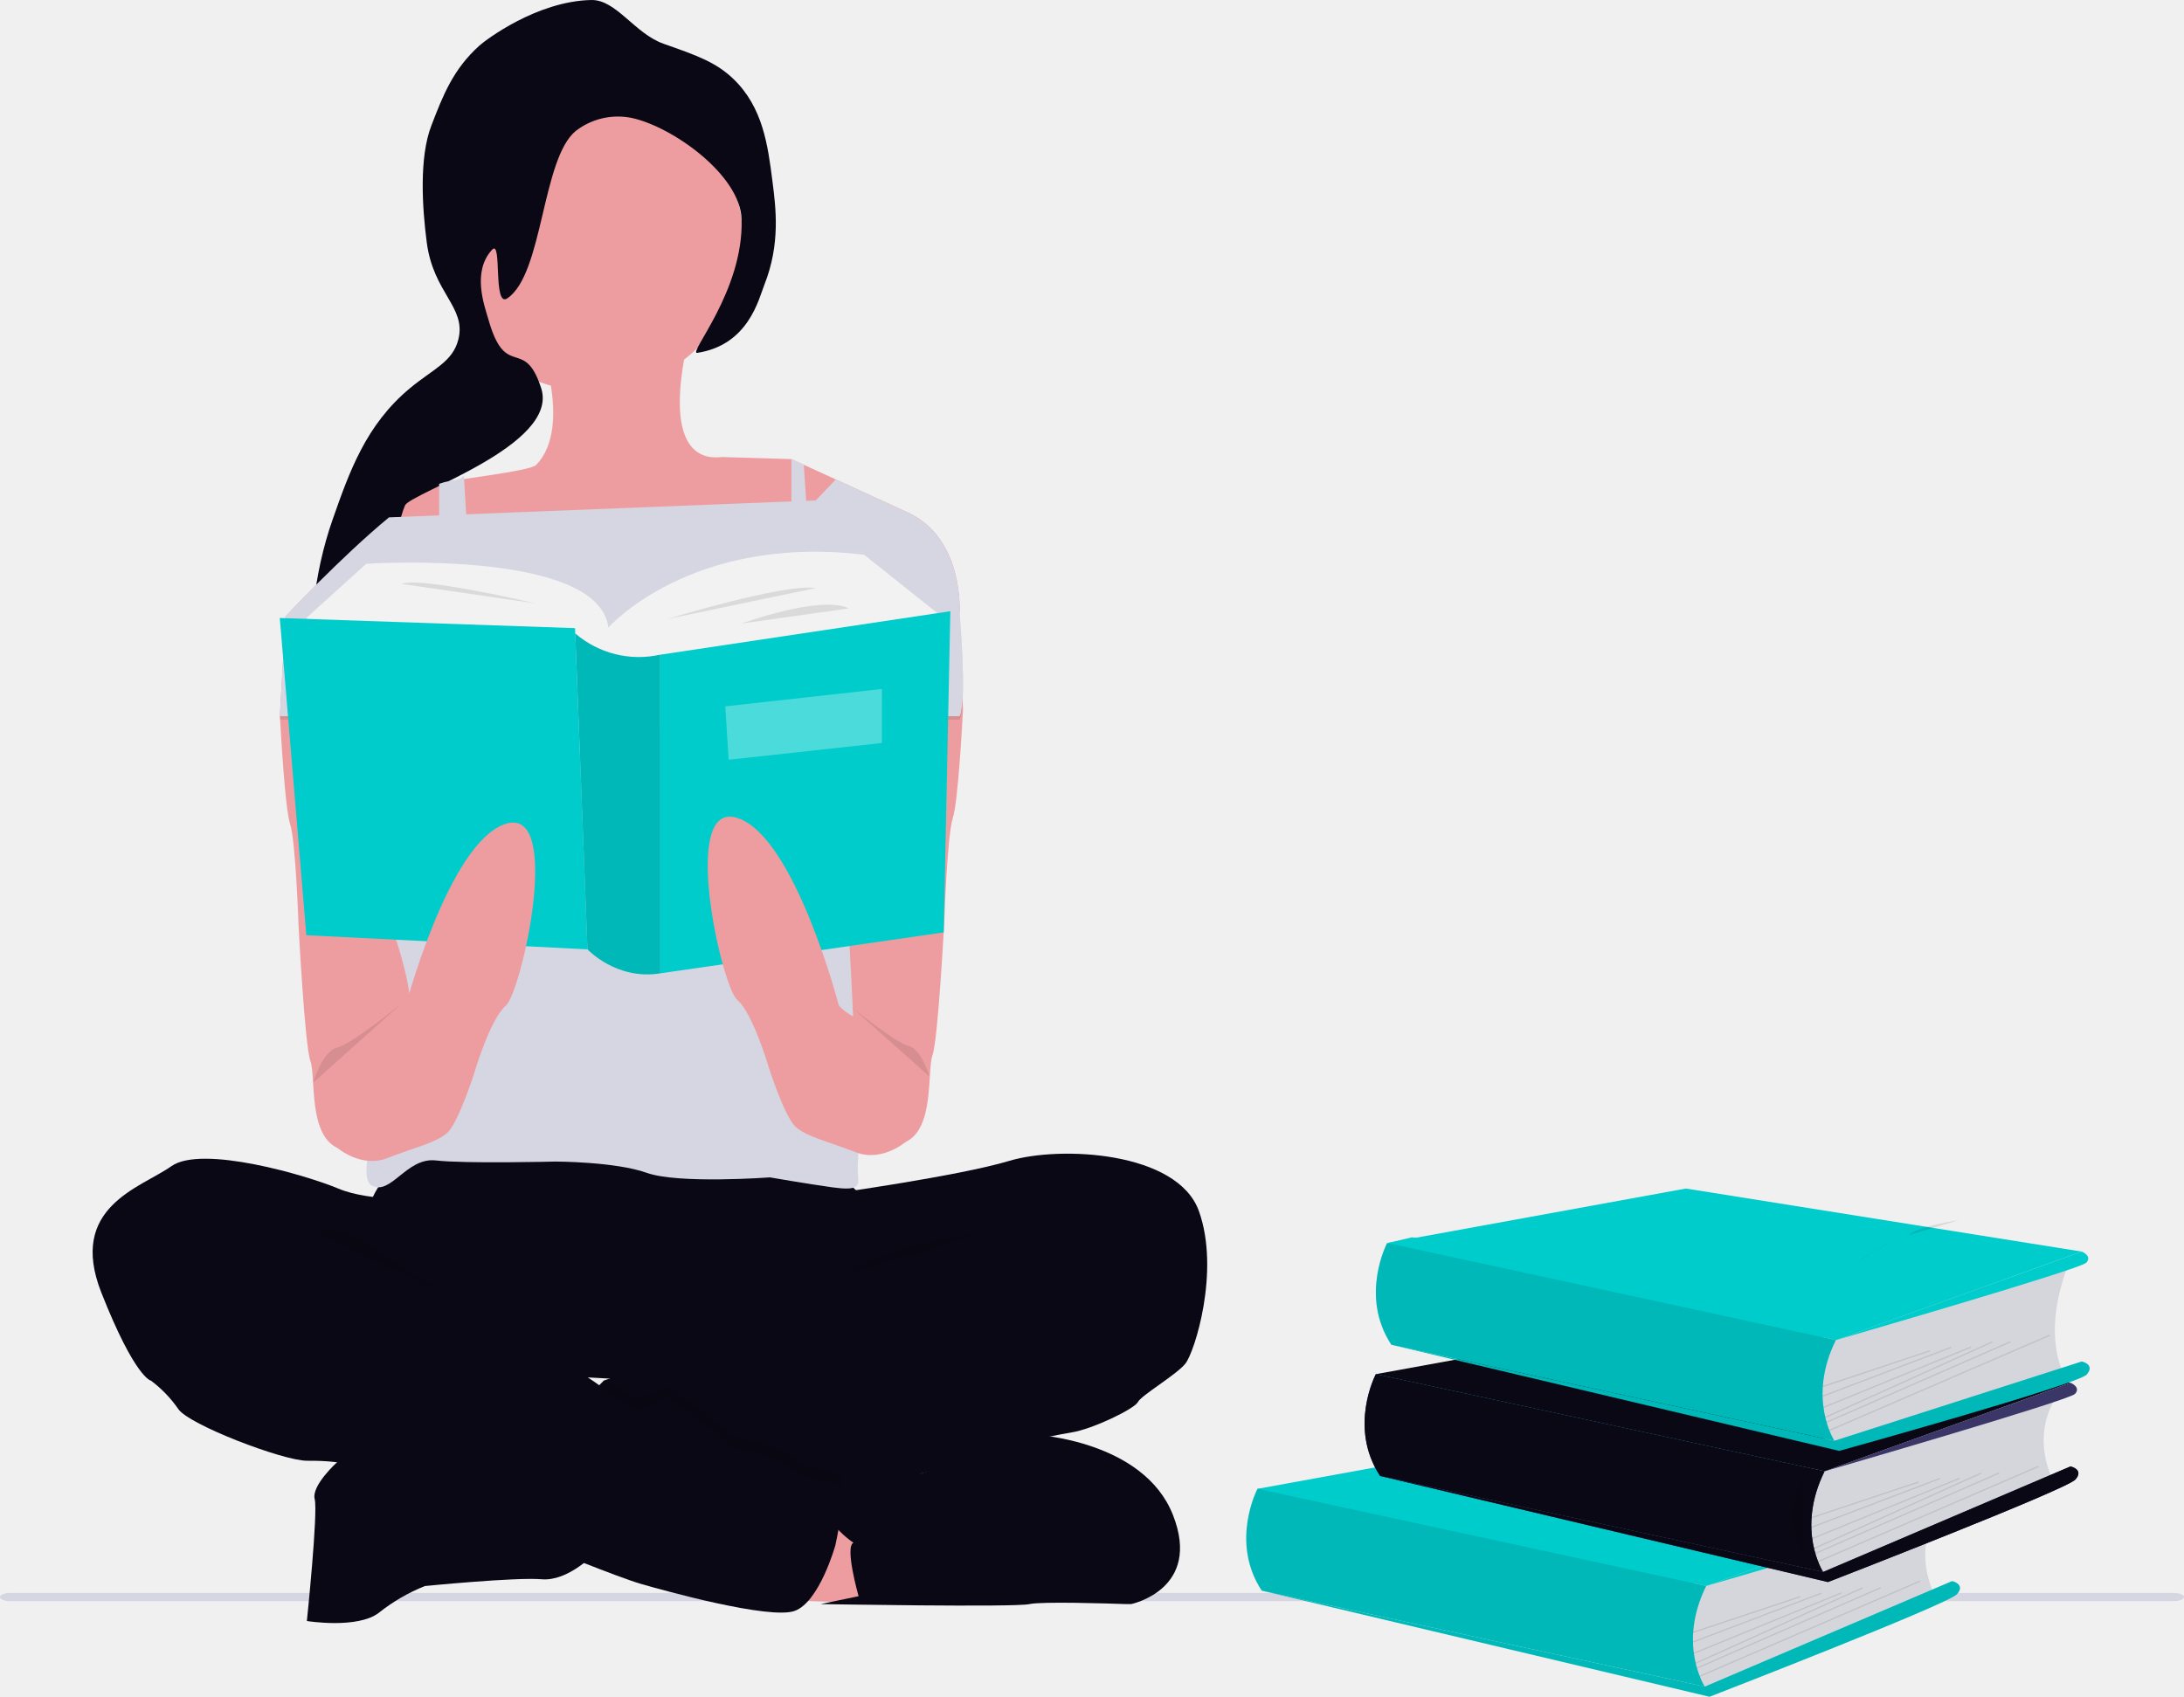
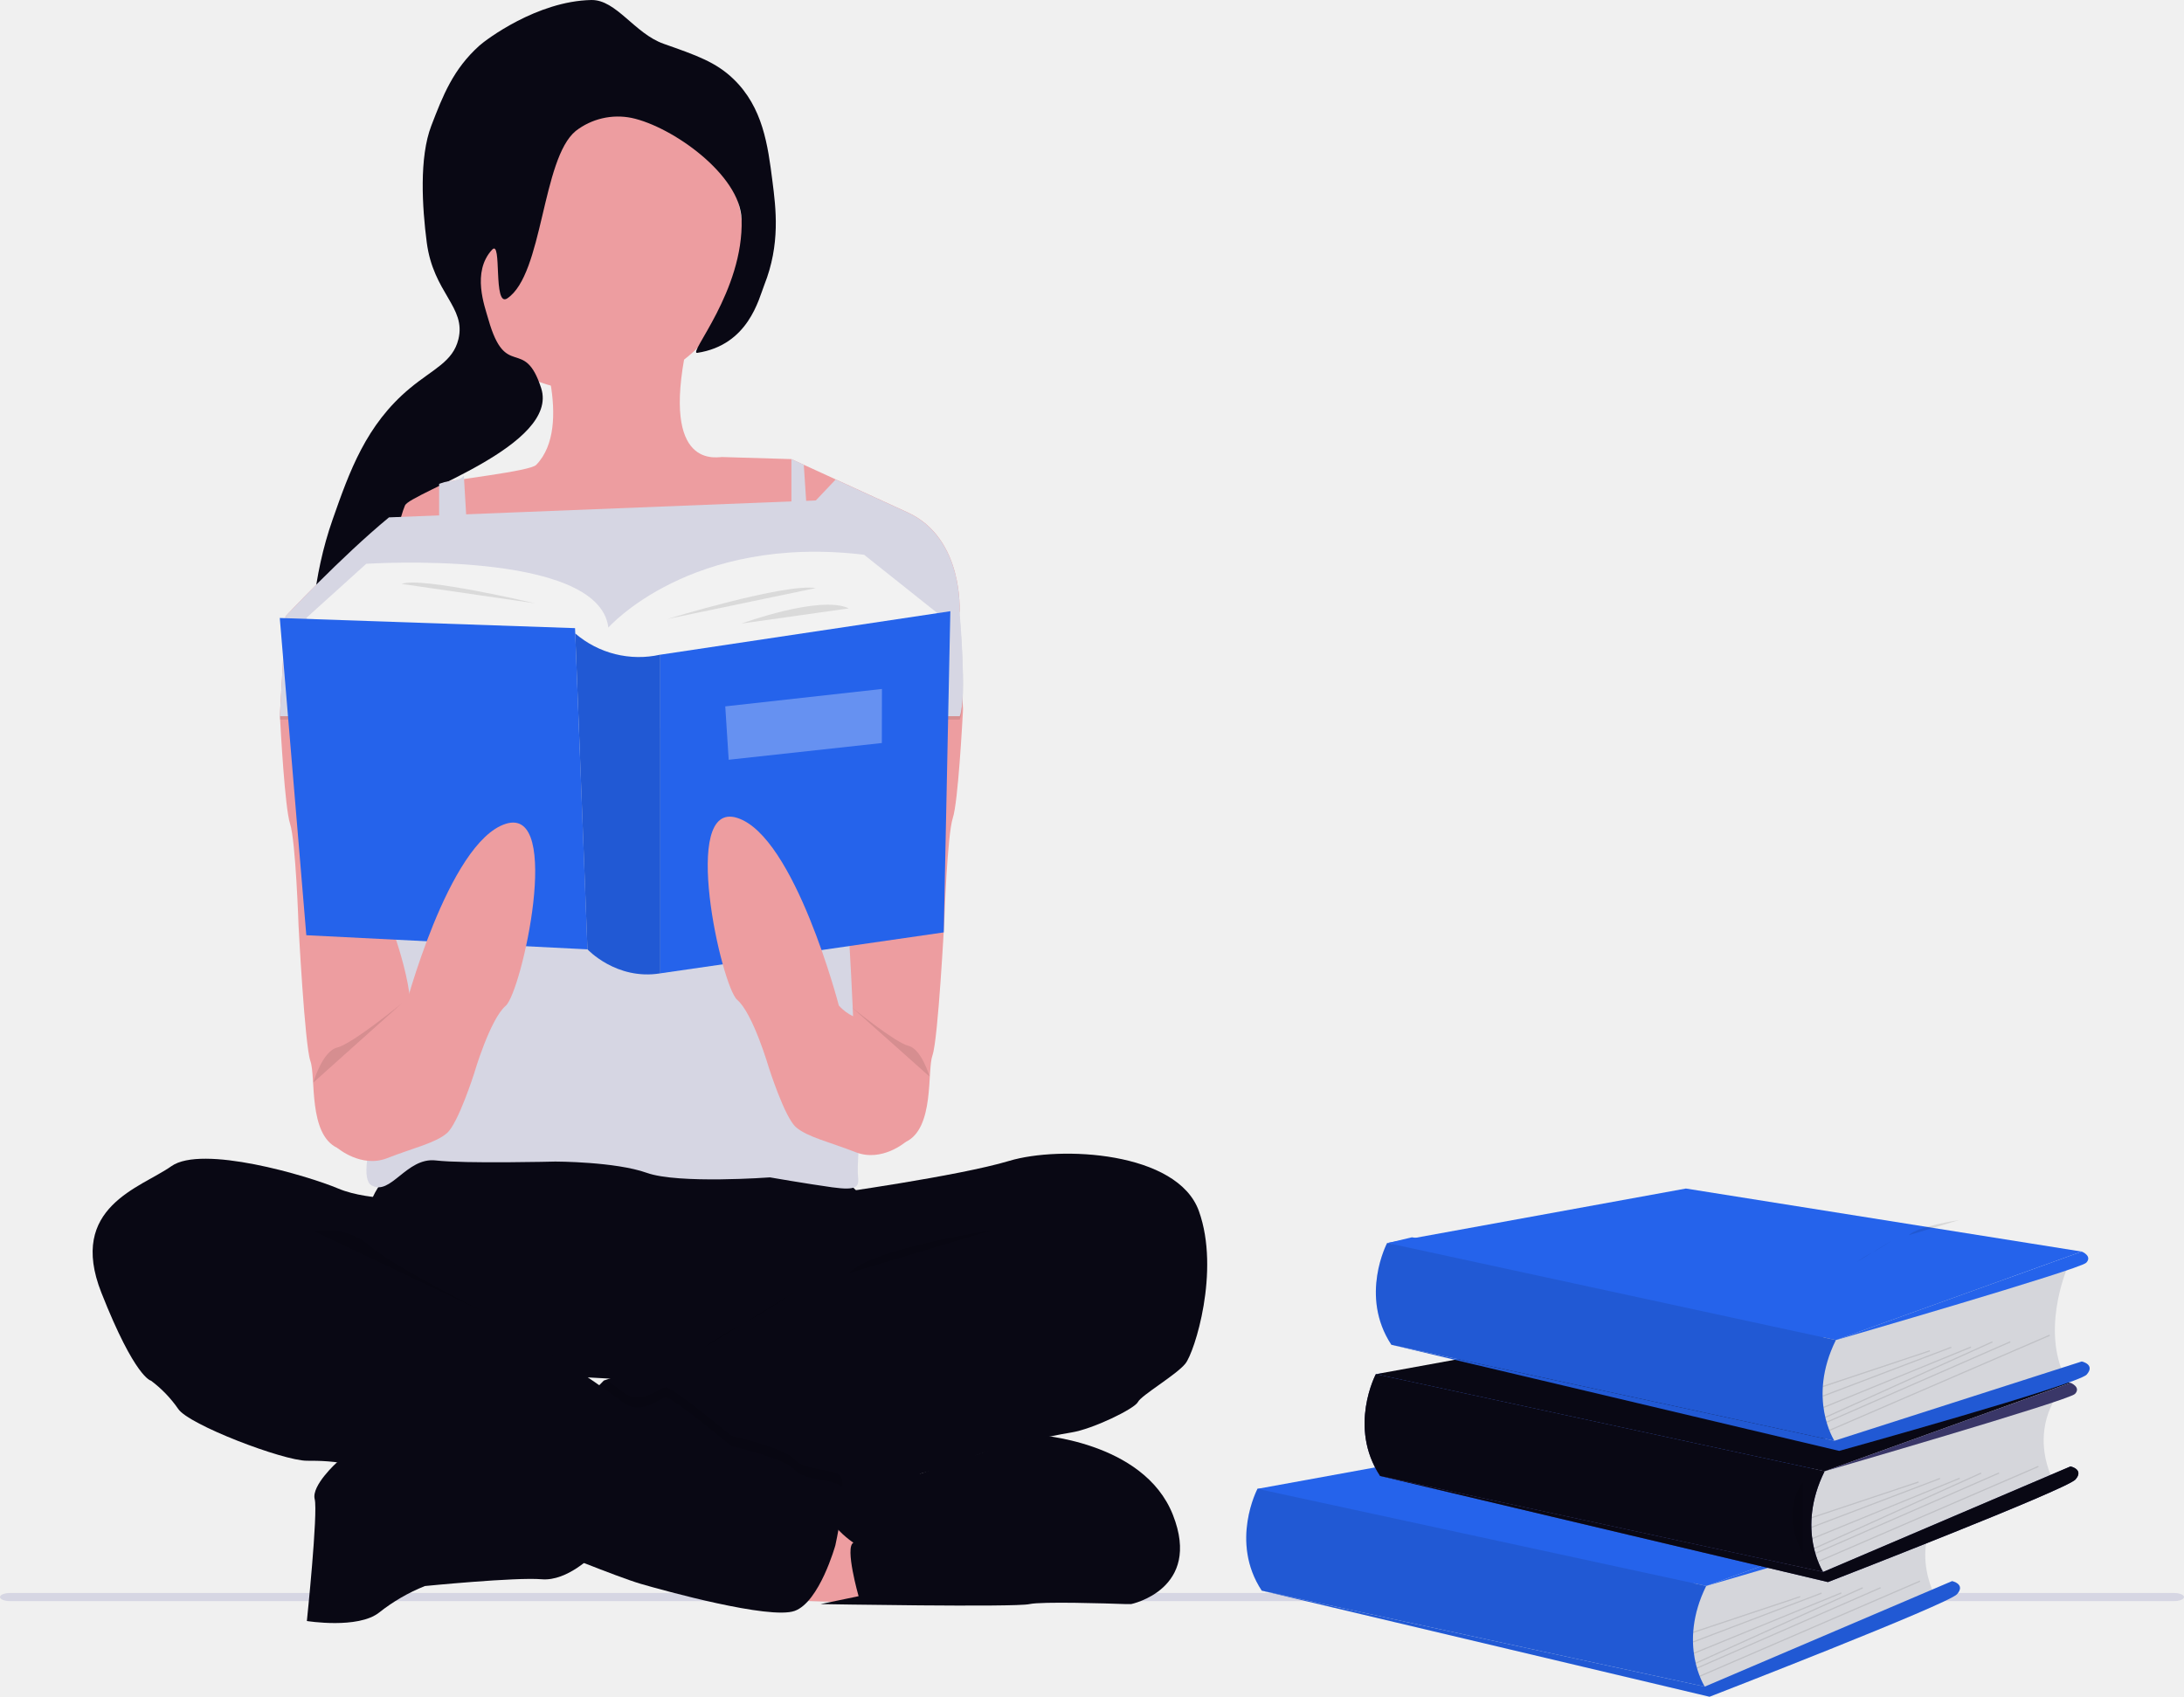
<svg xmlns="http://www.w3.org/2000/svg" width="799.946" height="621.627" viewBox="0 0 799.946 621.627" role="img" artist="Katerina Limpitsouni" source="https://undraw.co/">
  <g transform="translate(-583 -242.762)">
    <path d="M799.946,579.777c0,.829-1.658,1.494-3.723,1.494H3.723c-2.065,0-3.723-.665-3.723-1.494s1.658-1.494,3.723-1.494h792.5C798.288,578.283,799.946,578.949,799.946,579.777Z" transform="translate(583 248.082)" fill="#d6d6e3" />
    <path d="M774.522,266.579,737.3,296.357l-11.254.819-4.132.3-69.4,5.087L580.554,297.3l-10.708-.782-13.648-.993-28.537-27.3s20.2-21.639,37.893-36.243c6.973-5.77,13.561-10.435,18.363-12.271l.819-.285c3.02-1.178,32.6-4.261,34.754-6.688,13.971-14.405,0-48.749,0-48.749s61.629-31.838,54.184,9.926,13.34,35.583,14.2,35.978l25.09.749,4.578,2.1,11.675,5.348,26.341,12.085C776.234,239.692,774.522,266.579,774.522,266.579Z" transform="translate(159.926 200.319)" fill="#ed9da0" />
    <ellipse cx="55.446" cy="55.446" rx="55.446" ry="55.446" transform="translate(744.23 275.186)" fill="#ed9da0" />
    <path d="M333.618,16.03c12.213,4.292,19.2,6.749,25.6,12.915,10.812,10.417,12.6,24.338,14.255,37.274,1.3,10.119,2.975,23.2-2.958,38.151-2.022,5.1-5.771,22.032-24.545,24.9-3.687.564,17.038-22.675,16.23-48.95C361.7,64,336.753,46.369,321.941,43.2a25.228,25.228,0,0,0-20.5,4.775c-12.45,10.221-11.92,52.486-25.048,61.32-5.4,3.634-1.8-21.944-5.606-17.8-7.506,8.184-2.692,20.708-1.342,25.489,6.4,22.641,13.1,5.9,19.343,25.232,6.747,20.873-47.893,38.345-49.907,43.007-3.5,8.108-8.287,40.715-22.021,47.388-17.433,8.471,19.113-.12,11.009,9.338-4.53,5.283-2.079,10.886-10.263,27.332-2.671,5.369-4.015,8.053-5.19,7.958-5.6-.45-14.656-45.242,0-86.955,6.149-17.506,12.173-34.654,28.315-48.069,8.539-7.091,15.7-9.642,17.737-17.923,2.912-11.833-9.179-16.879-11.6-35.543-1.657-12.765-2.821-31.021,1.69-42.723,4.256-11.051,7.951-20.642,17.621-29.339C268.5,14.6,287.251.4,307.131,0c9.152-.184,15.877,12.294,26.487,16.023h0Z" transform="translate(492.433 242.766)" fill="#090814" />
    <g transform="translate(1039.462 678.195)">
-       <path d="M223.527,525.812l-149.511-.729L59.16,490.238l52.531-3.813-9.156-38.2,103.9-13.467-99.492-34.587,8.789-2.088,159.981,26.1L266.9,483.8l-12.593,32.765Z" transform="translate(-55.041 -380.214)" fill="#00CCCC" />
+       <path d="M223.527,525.812l-149.511-.729L59.16,490.238l52.531-3.813-9.156-38.2,103.9-13.467-99.492-34.587,8.789-2.088,159.981,26.1L266.9,483.8l-12.593,32.765Z" transform="translate(-55.041 -380.214)" fill="#2563eb" />
      <path d="M600.454,670.36s-9.9,12.086-2.04,30.358l-79.062,34.29-7.587,1.59-3.494-15.288,2.337-19.294V691.471Z" transform="translate(-346.668 -552.527)" fill="#d5d6db" />
-       <path d="M59.16,583.339,168.589,563.39l145,23.1-90.061,32.424Z" transform="translate(-55.041 -473.316)" fill="#00CCCC" />
-       <path d="M142.429,652.47s-10.234,19.39,1.559,37.3l162.274,35.163s-10.073-15.446.52-36.884Z" transform="translate(-138.309 -542.451)" fill="#00CCCC" />
+       <path d="M59.16,583.339,168.589,563.39l145,23.1-90.061,32.424Z" transform="translate(-55.041 -473.316)" fill="#2563eb" />
+       <path d="M142.429,652.47s-10.234,19.39,1.559,37.3l162.274,35.163s-10.073-15.446.52-36.884Z" transform="translate(-138.309 -542.451)" fill="#2563eb" />
      <path d="M142.429,652.47s-10.234,19.39,1.559,37.3l162.274,35.163s-10.073-15.446.52-36.884Z" transform="translate(-138.309 -542.451)" opacity="0.1" />
-       <path d="M313.584,768.518l90.594-38.658s5.067,1.092,1.791,4.8-90.638,37.566-90.638,37.566L151.31,733.354Z" transform="translate(-145.631 -586.036)" fill="#00CCCC" />
+       <path d="M313.584,768.518l90.594-38.658s5.067,1.092,1.791,4.8-90.638,37.566-90.638,37.566L151.31,733.354Z" transform="translate(-145.631 -586.036)" fill="#2563eb" />
      <path d="M313.584,768.518l90.594-38.658s5.067,1.092,1.791,4.8-90.638,37.566-90.638,37.566L151.31,733.354Z" transform="translate(-145.631 -586.036)" opacity="0.1" />
      <rect width="41.309" height="0.437" transform="translate(163.638 162.397) rotate(-18.45)" opacity="0.1" />
      <rect width="50.333" height="0.437" transform="translate(163.623 165.914) rotate(-20.82)" opacity="0.1" />
      <rect width="58.34" height="0.437" transform="translate(163.886 170.06) rotate(-22.26)" opacity="0.1" />
      <rect width="67.155" height="0.437" transform="translate(164.516 173.715) rotate(-24.31)" opacity="0.1" />
      <rect width="73.449" height="0.437" transform="matrix(0.916, -0.401, 0.401, 0.916, 165.002, 175.494)" opacity="0.1" />
      <rect width="87.895" height="0.437" transform="translate(166.018 178.481) rotate(-23.36)" opacity="0.1" />
-       <path d="M614.074,659.69s3.975,1.6,1.642,4.08S524,692.114,524,692.114Z" transform="translate(-355.527 -546.517)" fill="#00CCCC" />
+       <path d="M614.074,659.69s3.975,1.6,1.642,4.08S524,692.114,524,692.114Z" transform="translate(-355.527 -546.517)" fill="#2563eb" />
      <path d="M699.75,574.18s-9.9,12.082-2.036,30.358l-79.062,34.29-7.587,1.6-3.495-15.288,2.372-19.289V595.291Z" transform="translate(-402.593 -498.359)" fill="#d5d6db" />
      <path d="M158.46,487.155,267.885,467.21l145,23.1-90.061,32.424Z" transform="translate(-110.965 -419.148)" fill="#090814" />
      <path d="M241.685,556.29s-10.239,19.39,1.555,37.3l162.274,35.163s-10.068-15.459.537-36.888Z" transform="translate(-194.208 -488.283)" fill="#3a3768" />
      <path d="M241.685,556.29s-10.239,19.39,1.555,37.3l162.274,35.163s-10.068-15.459.537-36.888l-51.316-11.108Z" transform="translate(-194.208 -488.283)" fill="#090814" />
      <path d="M412.874,672.338l90.6-38.658s5.063,1.092,1.786,4.8-90.638,37.565-90.638,37.565L250.6,637.174Z" transform="translate(-201.55 -531.869)" fill="#3a3768" />
      <path d="M412.874,672.338l90.6-38.658s5.063,1.092,1.786,4.8-90.638,37.565-90.638,37.565L250.6,637.174Z" transform="translate(-201.55 -531.869)" fill="#090814" />
      <path d="M600.094,646.68s-8.736,10.483,0,26.209" transform="translate(-396.196 -539.19)" opacity="0.1" />
      <rect width="41.309" height="0.437" transform="translate(207.012 120.39) rotate(-18.45)" opacity="0.1" />
      <rect width="50.333" height="0.437" transform="translate(207.003 123.905) rotate(-20.82)" opacity="0.1" />
      <rect width="58.34" height="0.437" transform="translate(207.26 128.044) rotate(-22.26)" opacity="0.1" />
      <rect width="67.155" height="0.437" transform="translate(207.895 131.7) rotate(-24.31)" opacity="0.1" />
      <rect width="73.449" height="0.437" transform="matrix(0.916, -0.401, 0.401, 0.916, 208.374, 133.473)" opacity="0.1" />
      <rect width="87.895" height="0.437" transform="translate(209.393 136.461) rotate(-23.36)" opacity="0.1" />
      <path d="M713.391,563.51s3.971,1.6,1.642,4.076-91.7,28.344-91.7,28.344Z" transform="translate(-411.469 -492.349)" fill="#3a3768" />
      <path d="M709.167,464.15s-9.9,21.7-2.04,39.968L628.064,528.8l-7.57,1.6L617,515.112l2.337-19.294V485.261Z" transform="translate(-407.904 -436.391)" fill="#d5d6db" />
-       <path d="M167.89,377.129,277.319,357.18l145,23.1L332.257,412.7Z" transform="translate(-116.276 -357.18)" fill="#00CCCC" />
-       <path d="M251.143,446.26s-10.252,19.39,1.542,37.3l162.274,35.163s-10.073-15.459.533-36.884Z" transform="translate(-199.529 -426.315)" fill="#00CCCC" />
+       <path d="M167.89,377.129,277.319,357.18l145,23.1L332.257,412.7Z" transform="translate(-116.276 -357.18)" fill="#2563eb" />
+       <path d="M251.143,446.26s-10.252,19.39,1.542,37.3l162.274,35.163s-10.073-15.459.533-36.884Z" transform="translate(-199.529 -426.315)" fill="#2563eb" />
      <path d="M251.143,446.26s-10.252,19.39,1.542,37.3l162.274,35.163s-10.073-15.459.533-36.884Z" transform="translate(-199.529 -426.315)" opacity="0.1" />
-       <path d="M422.314,566.813l90.594-29.048s5.067,1.092,1.791,4.8-90.638,27.956-90.638,27.956L260.04,531.65Z" transform="translate(-206.867 -474.406)" fill="#00CCCC" />
+       <path d="M422.314,566.813l90.594-29.048s5.067,1.092,1.791,4.8-90.638,27.956-90.638,27.956L260.04,531.65Z" transform="translate(-206.867 -474.406)" fill="#2563eb" />
      <path d="M422.314,566.813l90.594-29.048s5.067,1.092,1.791,4.8-90.638,27.956-90.638,27.956L260.04,531.65Z" transform="translate(-206.867 -474.406)" opacity="0.1" />
      <rect width="41.309" height="0.437" transform="translate(211.136 72.327) rotate(-18.45)" opacity="0.1" />
      <rect width="50.333" height="0.437" transform="translate(211.125 75.844) rotate(-20.82)" opacity="0.1" />
      <rect width="58.34" height="0.437" transform="translate(211.377 79.986) rotate(-22.26)" opacity="0.1" />
      <rect width="67.155" height="0.437" transform="translate(212.018 83.638) rotate(-24.31)" opacity="0.1" />
      <rect width="73.449" height="0.437" transform="matrix(0.916, -0.401, 0.401, 0.916, 212.499, 85.415)" opacity="0.1" />
      <rect width="87.895" height="0.437" transform="translate(213.517 88.405) rotate(-23.36)" opacity="0.1" />
-       <path d="M722.821,453.48s3.975,1.6,1.642,4.08-91.7,28.344-91.7,28.344Z" transform="translate(-416.78 -430.382)" fill="#00CCCC" />
+       <path d="M722.821,453.48s3.975,1.6,1.642,4.08-91.7,28.344-91.7,28.344Z" transform="translate(-416.78 -430.382)" fill="#2563eb" />
      <path d="M712.45,427s-15.581,2.359-18.49,5.561" transform="translate(-451.247 -415.468)" opacity="0.1" />
      <path d="M650.52,452.263a33.44,33.44,0,0,1,5.015-3.114,81.812,81.812,0,0,0,7.426-4.538" transform="translate(-426.781 -425.386)" opacity="0.1" />
    </g>
    <path d="M686.65,394.693s18.984,49.63,29.778,44.667,7.867-26.056,9.926-31.838,4.343-49.63,4.343-49.63,1.042-31.019,3.1-37.3c1.911-5.77,3.462-34.865,3.722-39.444v-.608l-2.047-35.982-11.589-2.891L697.01,251.6l-3.722,21.254-1.452,8.3-.62,3.536Z" transform="translate(198.203 221.815)" fill="#ed9da0" />
    <path d="M576.871,396.443s-18.984,49.63-29.778,44.667-7.866-26.056-9.926-31.838-4.343-49.63-4.343-49.63-1.042-31.019-3.1-37.3c-1.911-5.77-3.462-34.865-3.722-39.444v-.608l2.06-35.982,11.589-2.891,26.875,9.926,3.722,21.254,1.452,8.3.62,3.536Z" transform="translate(159.526 222.237)" fill="#ed9da0" />
    <path d="M563,407.356s-14.48,15.919-9.107,18.81,40.126,57.075,40.126,57.075S708.168,497.3,729.7,476.206s21.093-58.775,21.093-58.775-17.3,3.722-19.182,1.7-12.246-11.775-12.246-11.775S572.925,398.472,563,407.356Z" transform="translate(165.953 260.755)" fill="#090814" />
    <path d="M775.008,293.064H526v-.608l2.06-35.982s20.2-21.639,37.893-36.243l156.336-6.2,7.271-7.668L755.9,218.445c20.683,9.5,19.021,36.391,19.021,36.391S777.75,285.992,775.008,293.064Z" transform="translate(159.526 213.314)" opacity="0.1" />
    <path d="M775.008,292.064H526v-.608l2.06-35.982s20.2-21.639,37.893-36.243l156.336-6.2,7.271-7.668L755.9,217.445c20.683,9.5,19.021,36.391,19.021,36.391S777.75,284.992,775.008,292.064Z" transform="translate(159.526 213.073)" fill="#d6d6e3" />
    <path d="M711.735,201.4l4.157,63.39,4.454,21.093,3.4,16.13s8.685,124.076,6.2,130.28,1.241,11.167,1.762,14.467-.521,11.589-.112,15.311,0,5.372-9.5,4.045-22.756-3.635-22.756-3.635-33.5,2.482-45.077-1.65-33.5-4.144-33.5-4.144-33.091.831-43.836-.409-16.552,13.239-23.574,9.095,8.263-44.245,13.227-55.834-6.613-40.945-6.613-40.945l14.889-82.6,3.313-18.723V208.408l.819-.285c3.02-1.178,6.086-.265,8.236-2.692l3.353,56.441,116.631,4.144V199.35" transform="translate(165.674 211.627)" fill="#d6d6e3" />
    <path d="M581.79,499.507l49.221,1.576-7.06-36.5-37.707,3.586Z" transform="translate(282.865 329.357)" fill="#ed9da0" />
    <path d="M837.669,481.344c-3.313,4.132-16.13,11.576-17.371,14.058s-16.539,9.926-24.406,11.167-32.669,6.626-37.223,9.517c-3.263,2.084-29.456,8.685-46.665,12.346a132.411,132.411,0,0,1-14.132,2.544c-7.445.409-88.913-27.3-88.913-27.3l15.708-16.13.869-.3c4.442-1.5,24.964-8.437,36.354-11.738,12.83-3.722,27.719-19.021,27.719-19.021s21.912-7.445,24.815-8.276-7.445-28.947-7.445-28.947,47.558-6.6,66.17-12.2,61.629-3.524,69.483,18.4S841.032,477.212,837.669,481.344Z" transform="translate(179.499 261.003)" fill="#090814" />
    <path d="M639,531.256s-9.5,9.926-19.021,9.107-42.794,2.482-42.794,2.482a66.713,66.713,0,0,0-16.763,9.715c-7.78,6.129-26.465,3.1-26.465,3.1s4.132-39.7,2.866-44.667S545,497.507,545,497.507l11.167-2.841,28.289-7.246,40.536,14.058Z" transform="translate(161.442 280.982)" fill="#090814" />
    <path d="M712,512.361a132.46,132.46,0,0,1-14.132,2.544c-7.445.409-88.913-27.3-88.913-27.3l15.708-16.13.869-.3c2.482,1.749,4.516,3.251,5.968,4.392,6.837,5.385,13.437-1.65,15.919-1.65S671.4,491.7,671.4,491.7s19.852,4.554,23.165,8.685,14.889,3.313,16.949,6.2C712.132,507.485,712.206,509.681,712,512.361Z" transform="translate(179.497 277.072)" opacity="0.1" />
    <path d="M592.416,420.6s-20.075,1.154-31.652-3.722-50.04-16.13-61.207-8.226-38.054,14.889-25.647,46.33,18.2,32.26,18.2,32.26a44.793,44.793,0,0,1,9.926,10.3c3.722,5.794,38.464,19.021,47.149,19.021s23.984,0,45.486,14.889S635.619,548,635.619,548s27.3,11.167,35.8,13.648,47.335,13.226,56.442,9.926,14.889-24,14.889-24,4.132-18.611,2.06-21.5-13.648-2.072-16.949-6.2-23.165-8.685-23.165-8.685-21.453-17.792-23.934-17.792-9.082,7.023-15.919,1.65a363.155,363.155,0,0,0-42.819-27.3C606.313,459.472,592.416,420.6,592.416,420.6Z" transform="translate(146.215 261.359)" fill="#090814" />
    <path d="M536.27,427.513a23.7,23.7,0,0,1,20.336,5.372c9.926,8.276,43.327,24.89,43.327,24.89" transform="translate(161.999 266.444)" opacity="0.1" />
    <path d="M746.481,427s-44.258,6.7-52.521,15.795" transform="translate(199.964 266.436)" opacity="0.1" />
    <path d="M799.36,549.458h-1.948c-7-.248-30.709-.993-35.275,0-5.372,1.241-76.518,0-76.518,0l13.909-2.891s-5.162-18.09-1.886-19.592c0,0-18.611-12.259-4.578-20.535s29.158-4.789,29.158-4.789l35.225-11.936,6.762-2.3s39.7,2.072,50.449,29.369S799.36,549.458,799.36,549.458Z" transform="translate(197.955 280.982)" fill="#090814" />
    <path d="M533.79,250.96l21.961-19.852s85.153-5.583,88.677,23.364c0,0,30.188-34.319,93.677-26.676l26.862,21.391-74.247,32.582-72.15,25.026-53.142-23.785Z" transform="translate(161.4 218.208)" fill="#f2f2f2" />
-     <path d="M437.38,202.83,447.1,319.052l102.983,5.174L545.612,208.5l-.087-1.948Z" transform="translate(248.096 266.338)" fill="#00CCCC" />
-     <path d="M655.944,200.83,549.71,216.761V333.5l103.814-15Z" transform="translate(275.141 265.857)" fill="#00CCCC" />
+     <path d="M437.38,202.83,447.1,319.052l102.983,5.174L545.612,208.5l-.087-1.948Z" transform="translate(248.096 266.338)" fill="#2563eb" />
+     <path d="M655.944,200.83,549.71,216.761V333.5l103.814-15Z" transform="translate(275.141 265.857)" fill="#2563eb" />
    <path d="M626.275,223.79l-57.385,6.378,1.253,19.554,56.095-6.129Z" transform="translate(279.758 271.385)" fill="#fff" opacity="0.3" />
    <path d="M538.774,410.164l5.844,15.72s8.685,7.445,18.19,3.722,17.793-5.571,21.924-9.194,9.926-21.825,9.926-21.825,5.794-19.852,11.576-24.815,21.093-73.341,0-66.654-37.223,68.726-37.223,68.726-3.722,4.541-9.095,4.963-16.13-.831-18.2,3.722S532.57,401.07,538.774,410.164Z" transform="translate(162.001 237.462)" fill="#ed9da0" />
-     <path d="M644.335,258.587a35.734,35.734,0,0,1-31.155-7.767l4.479,115.713s10.546,11.415,26.676,8.809Z" transform="translate(180.515 224.019)" fill="#00CCCC" />
+     <path d="M644.335,258.587a35.734,35.734,0,0,1-31.155-7.767l4.479,115.713s10.546,11.415,26.676,8.809Z" transform="translate(180.515 224.019)" fill="#2563eb" />
    <path d="M644.335,258.587a35.734,35.734,0,0,1-31.155-7.767l4.479,115.713s10.546,11.415,26.676,8.809Z" transform="translate(180.515 224.019)" opacity="0.1" />
    <path d="M640.29,248.808s43.216-13.214,54.482-11.353" transform="translate(187.041 220.758)" opacity="0.1" />
    <path d="M610.816,243.4s-41.888-9.926-48.886-7.11" transform="translate(168.177 220.398)" opacity="0.1" />
    <path d="M662.25,249.242s28.9-10.6,39.345-5.559" transform="translate(192.328 221.973)" opacity="0.1" />
    <path d="M650.52,466.348a95,95,0,0,1,14.244-8.847c7.444-3.586,21.093-12.891,21.093-12.891" transform="translate(189.505 270.675)" opacity="0.1" />
    <path d="M568.214,360.08s-18.128,14.827-23.574,16.13-8.809,12.867-8.809,12.867" transform="translate(161.891 250.324)" opacity="0.1" />
    <path d="M730.5,408.377l-5.782,15.758s-8.685,7.445-18.2,3.722-17.78-5.571-21.924-9.194-9.926-21.825-9.926-21.825-5.782-19.852-11.576-24.815-21.093-73.341,0-66.654,37.223,68.726,37.223,68.726,3.722,4.541,9.095,4.963,16.13-.831,18.2,3.722S736.7,399.32,730.5,408.377Z" transform="translate(189.93 237.041)" fill="#ed9da0" />
    <path d="M691.69,358.3s15.97,13,20.783,14.144,7.766,11.282,7.766,11.282" transform="translate(203.25 253.466)" opacity="0.1" />
  </g>
</svg>
